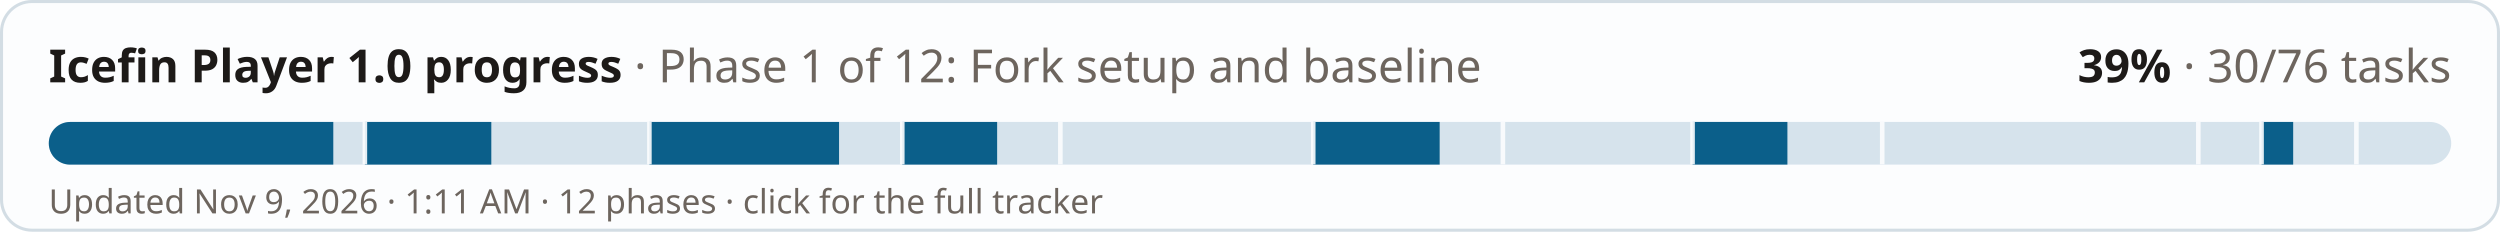
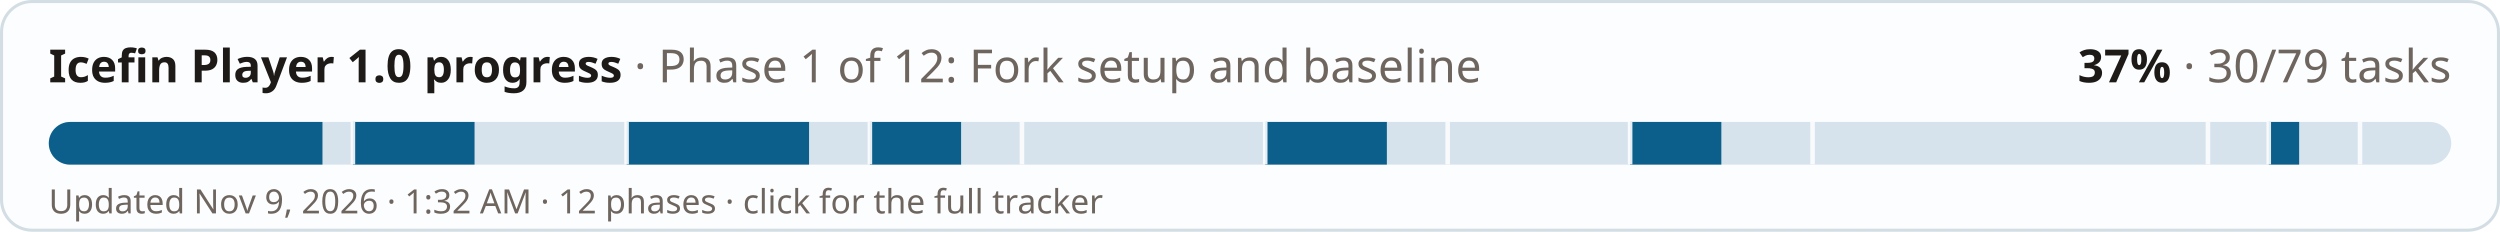
- <svg xmlns="http://www.w3.org/2000/svg" width="820" height="76" viewBox="0 0 820 76" role="img" aria-label="Icefin Player 1.0 progress: 39% (30 of 76 tasks)">
+ <svg xmlns="http://www.w3.org/2000/svg" width="820" height="76" viewBox="0 0 820 76" role="img" aria-label="Icefin Player 1.0 progress: 37% (30 of 79 tasks)">
  <style>
  .bg{fill:#fcfdfe;stroke:#d3dde4} .fg{fill:#1d1a18} .mu{fill:#6d655e} .track{fill:#d6e3ec} .done{fill:#0b5f8a} .full{fill:#2f6b3a} .tick{fill:#fcfdfe;opacity:.9}
  @media (prefers-color-scheme: dark){ .bg{fill:#1a2127;stroke:#2e3a43} .fg{fill:#f1ebe2} .mu{fill:#a99f94} .track{fill:#24384a} .done{fill:#6cb6e4} .full{fill:#6fbf7c} .tick{fill:#1a2127} }
  text{font-family:-apple-system,"Segoe UI",system-ui,"Noto Sans","DejaVu Sans",sans-serif}
</style>
  <rect class="bg" x="0.5" y="0.5" width="819" height="75" rx="10" />
  <text class="fg" x="16" y="27" font-size="15" font-weight="700">Icefin Player 1.0 progress <tspan class="mu" font-weight="400">· Phase 1 of 12: Fork setup and baseline</tspan>
  </text>
-   <text class="fg" x="804" y="27" font-size="15" font-weight="700" text-anchor="end">39% <tspan class="mu" font-weight="400">· 30/76 tasks</tspan>
+   <text class="fg" x="804" y="27" font-size="15" font-weight="700" text-anchor="end">37% <tspan class="mu" font-weight="400">· 30/79 tasks</tspan>
  </text>
  <rect class="track" x="16" y="40" width="788" height="14" rx="7" />
  <clipPath id="c">
    <rect x="16" y="40" width="788" height="14" rx="7" />
  </clipPath>
  <g clip-path="url(#c)">
-     <rect class="done" x="16" y="40" width="93.32" height="14" />
-     <rect class="done" x="119.68" y="40" width="41.47" height="14" />
-     <rect class="done" x="213" y="40" width="62.21" height="14" />
-     <rect class="done" x="295.95" y="40" width="31.11" height="14" />
-     <rect class="done" x="430.74" y="40" width="41.47" height="14" />
-     <rect class="done" x="555.16" y="40" width="31.11" height="14" />
-     <rect class="done" x="741.79" y="40" width="10.37" height="14" />
-     <rect class="tick" x="118.93" y="40" width="1.5" height="14" />
-     <rect class="tick" x="212.25" y="40" width="1.5" height="14" />
-     <rect class="tick" x="295.2" y="40" width="1.5" height="14" />
-     <rect class="tick" x="347.04" y="40" width="1.5" height="14" />
-     <rect class="tick" x="429.99" y="40" width="1.5" height="14" />
-     <rect class="tick" x="492.2" y="40" width="1.5" height="14" />
-     <rect class="tick" x="554.41" y="40" width="1.5" height="14" />
-     <rect class="tick" x="616.62" y="40" width="1.5" height="14" />
-     <rect class="tick" x="720.3" y="40" width="1.5" height="14" />
-     <rect class="tick" x="741.04" y="40" width="1.5" height="14" />
-     <rect class="tick" x="772.14" y="40" width="1.5" height="14" />
+     <rect class="done" x="16" y="40" width="89.77" height="14" />
+     <rect class="done" x="115.75" y="40" width="39.9" height="14" />
+     <rect class="done" x="205.52" y="40" width="59.85" height="14" />
+     <rect class="done" x="285.32" y="40" width="29.92" height="14" />
+     <rect class="done" x="414.99" y="40" width="39.9" height="14" />
+     <rect class="done" x="534.68" y="40" width="29.92" height="14" />
+     <rect class="done" x="744.15" y="40" width="9.97" height="14" />
+     <rect class="tick" x="115" y="40" width="1.5" height="14" />
+     <rect class="tick" x="204.77" y="40" width="1.5" height="14" />
+     <rect class="tick" x="284.57" y="40" width="1.5" height="14" />
+     <rect class="tick" x="334.44" y="40" width="1.5" height="14" />
+     <rect class="tick" x="414.24" y="40" width="1.5" height="14" />
+     <rect class="tick" x="474.09" y="40" width="1.5" height="14" />
+     <rect class="tick" x="533.93" y="40" width="1.5" height="14" />
+     <rect class="tick" x="593.78" y="40" width="1.5" height="14" />
+     <rect class="tick" x="723.45" y="40" width="1.5" height="14" />
+     <rect class="tick" x="743.4" y="40" width="1.5" height="14" />
+     <rect class="tick" x="773.33" y="40" width="1.5" height="14" />
  </g>
-   <text class="mu" x="16" y="70" font-size="11">Updated Nov 9, 2026 · 1:11 AM · 12 phases · click for the full tracker</text>
+   <text class="mu" x="16" y="70" font-size="11">Updated Nov 9, 2026 · 1:32 AM · 12 phases · click for the full tracker</text>
</svg>
